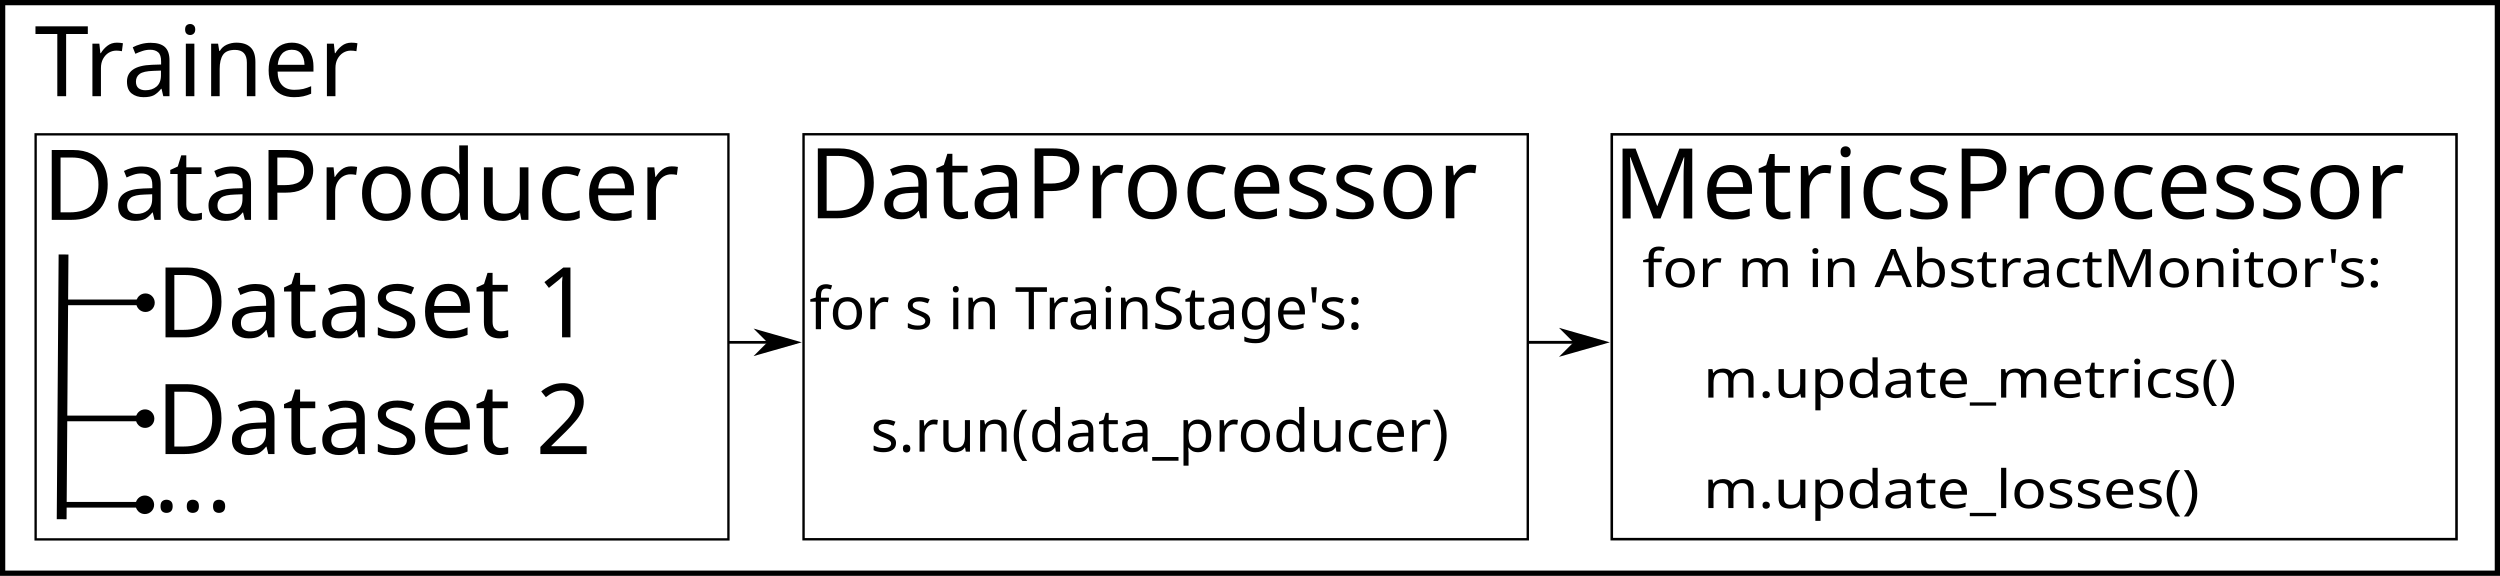
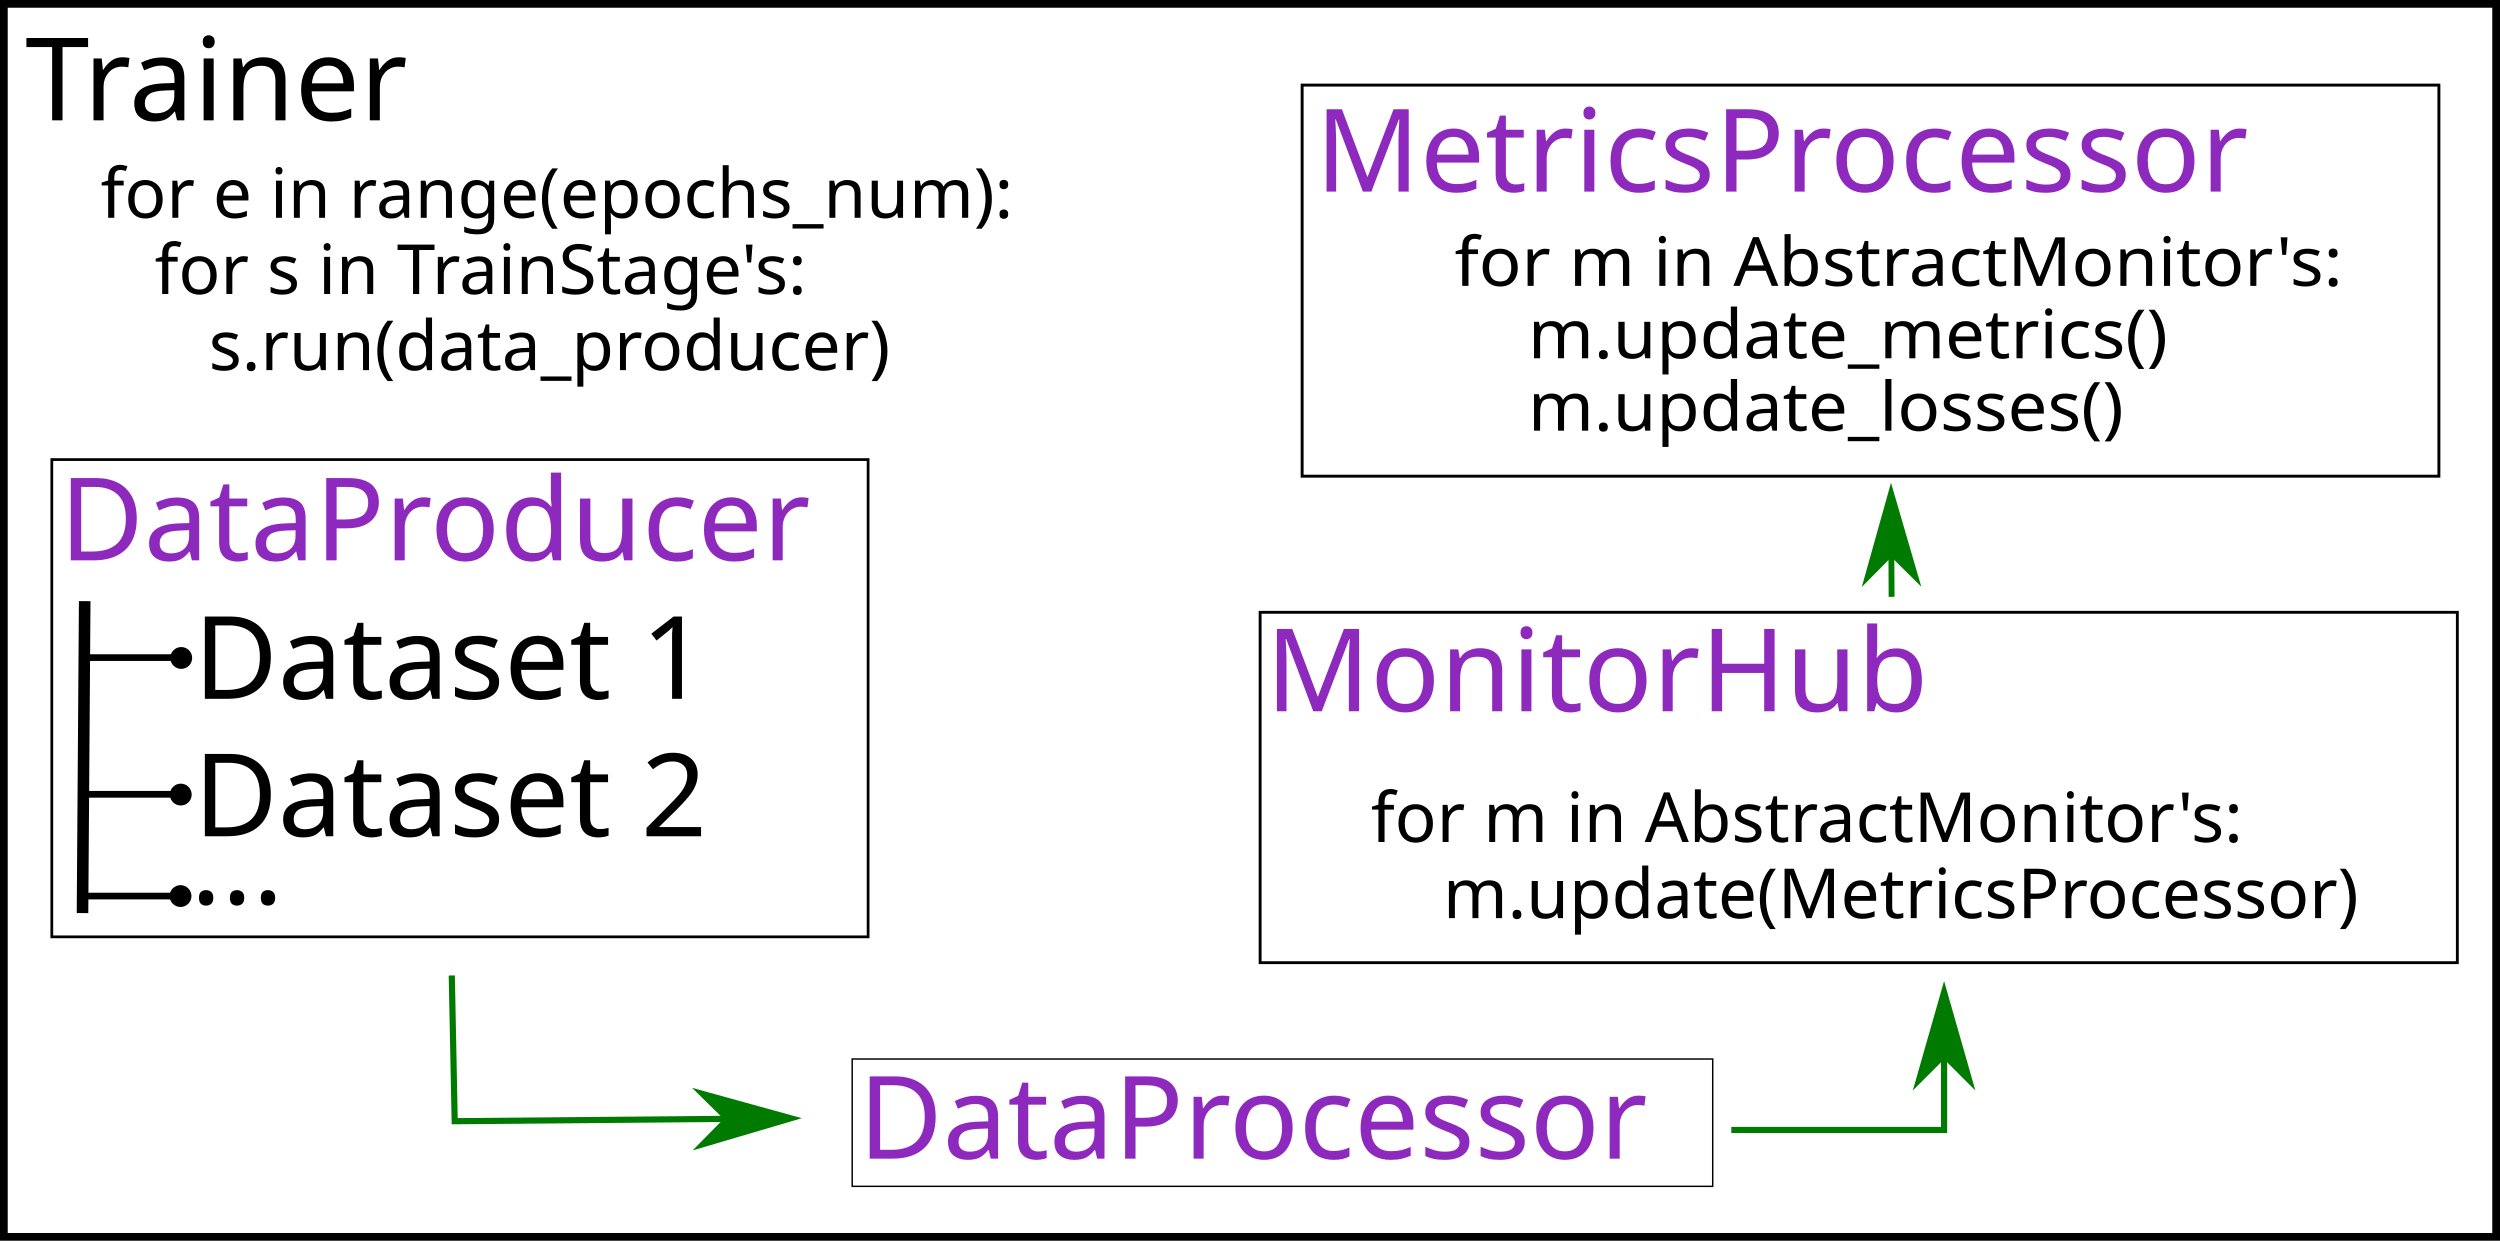
- <svg xmlns="http://www.w3.org/2000/svg" width="270.106mm" height="62.215mm" viewBox="0 0 270.106 62.215" version="1.1" id="svg8">
+ <svg xmlns="http://www.w3.org/2000/svg" width="229.245mm" height="113.771mm" viewBox="0 0 229.245 113.771" version="1.1" id="svg8">
  <defs id="defs2">
+     <marker orient="auto" refY="0" refX="0" id="marker3583" style="overflow:visible">
+       <path id="path3581" d="M 0,0 5,-5 -12.5,0 5,5 Z" style="fill:#007a00;fill-opacity:1;fill-rule:evenodd;stroke:#007a00;stroke-width:1pt;stroke-opacity:1" transform="matrix(-0.8,0,0,-0.8,-10,0)" />
+     </marker>
+     <marker style="overflow:visible" id="marker3319" refX="0" refY="0" orient="auto">
+       <path transform="matrix(-0.8,0,0,-0.8,-10,0)" style="fill:#007a00;fill-opacity:1;fill-rule:evenodd;stroke:#007a00;stroke-width:1pt;stroke-opacity:1" d="M 0,0 5,-5 -12.5,0 5,5 Z" id="path3317" />
+     </marker>
    <marker orient="auto" refY="0" refX="0" id="Arrow1Lend" style="overflow:visible">
-       <path id="path4692" d="M 0,0 5,-5 -12.5,0 5,5 Z" style="fill:#000000;fill-opacity:1;fill-rule:evenodd;stroke:#000000;stroke-width:1pt;stroke-opacity:1" transform="matrix(-0.8,0,0,-0.8,-10,0)" />
+       <path id="path4692" d="M 0,0 5,-5 -12.5,0 5,5 Z" style="fill:#007a00;fill-opacity:1;fill-rule:evenodd;stroke:#007a00;stroke-width:1pt;stroke-opacity:1" transform="matrix(-0.8,0,0,-0.8,-10,0)" />
    </marker>
    <marker orient="auto" refY="0" refX="0" id="Arrow1Lend-8" style="overflow:visible">
      <path id="path4692-0" d="M 0,0 5,-5 -12.5,0 5,5 Z" style="fill:#000000;fill-opacity:1;fill-rule:evenodd;stroke:#000000;stroke-width:1pt;stroke-opacity:1" transform="matrix(-0.8,0,0,-0.8,-10,0)" />
    </marker>
+     <marker orient="auto" refY="0" refX="0" id="Arrow1Lend-2" style="overflow:visible">
+       <path id="path4692-1" d="M 0,0 5,-5 -12.5,0 5,5 Z" style="fill:#000000;fill-opacity:1;fill-rule:evenodd;stroke:#000000;stroke-width:1pt;stroke-opacity:1" transform="matrix(-0.8,0,0,-0.8,-10,0)" />
+     </marker>
  </defs>
-   <g id="layer1" transform="translate(0,-234.785)">
-     <text xml:space="preserve" style="font-style:normal;font-weight:normal;font-size:10.583px;line-height:1.25;font-family:sans-serif;letter-spacing:0px;word-spacing:0px;fill:#000000;fill-opacity:1;stroke:none;stroke-width:0.265" x="4.559" y="258.541" id="text12">
-       <tspan id="tspan10" x="4.559" y="258.541" style="stroke-width:0.265">DataProducer</tspan>
+   <g id="layer1" transform="translate(0,-183.229)">
+     <text xml:space="preserve" style="font-style:normal;font-weight:normal;font-size:10.583px;line-height:1.25;font-family:sans-serif;letter-spacing:0px;word-spacing:0px;fill:#8e29be;fill-opacity:1;fill-rule:nonzero;stroke:none;stroke-width:0.265" x="5.461" y="234.614" id="text12">
+       <tspan id="tspan10" x="5.461" y="234.614" style="fill:#8e29be;fill-opacity:1;fill-rule:nonzero;stroke-width:0.265">DataProducer</tspan>
    </text>
-     <text xml:space="preserve" style="font-style:normal;font-weight:normal;font-size:10.583px;line-height:1.25;font-family:sans-serif;letter-spacing:0px;word-spacing:0px;fill:#000000;fill-opacity:1;stroke:none;stroke-width:0.265" x="87.329" y="258.368" id="text16">
-       <tspan id="tspan14" x="87.329" y="258.368" style="stroke-width:0.265">DataProcessor</tspan>
+     <text xml:space="preserve" style="font-style:normal;font-weight:normal;font-size:10.583px;line-height:1.25;font-family:sans-serif;letter-spacing:0px;word-spacing:0px;fill:#8e29be;fill-opacity:1;stroke:none;stroke-width:0.265" x="120.612" y="200.797" id="text20">
+       <tspan id="tspan18" x="120.612" y="200.797" style="fill:#8e29be;fill-opacity:1;stroke-width:0.265">MetricsProcessor</tspan>
    </text>
-     <text xml:space="preserve" style="font-style:normal;font-weight:normal;font-size:10.583px;line-height:1.25;font-family:sans-serif;letter-spacing:0px;word-spacing:0px;fill:#000000;fill-opacity:1;stroke:none;stroke-width:0.265" x="174.275" y="258.393" id="text20">
-       <tspan id="tspan18" x="174.275" y="258.393" style="stroke-width:0.265">MetricsProcessor</tspan>
+     <path style="fill:none;stroke:#000000;stroke-width:1.06px;stroke-linecap:butt;stroke-linejoin:miter;stroke-opacity:1" d="M 7.767,238.353 7.565,266.956" id="path3725" />
+     <text xml:space="preserve" style="font-style:normal;font-weight:normal;font-size:10.583px;line-height:1.25;font-family:sans-serif;letter-spacing:0px;word-spacing:0px;fill:#000000;fill-opacity:1;stroke:none;stroke-width:0.265" x="17.755" y="247.309" id="text3729">
+       <tspan id="tspan3727" x="17.755" y="247.309" style="stroke-width:0.265">Dataset 1</tspan>
    </text>
-     <path style="fill:none;stroke:#000000;stroke-width:1.06px;stroke-linecap:butt;stroke-linejoin:miter;stroke-opacity:1" d="M 6.865,262.28 6.662,290.883" id="path3725" />
-     <text xml:space="preserve" style="font-style:normal;font-weight:normal;font-size:10.583px;line-height:1.25;font-family:sans-serif;letter-spacing:0px;word-spacing:0px;fill:#000000;fill-opacity:1;stroke:none;stroke-width:0.265" x="16.853" y="271.236" id="text3729">
-       <tspan id="tspan3727" x="16.853" y="271.236" style="stroke-width:0.265">Dataset 1</tspan>
+     <text xml:space="preserve" style="font-style:normal;font-weight:normal;font-size:10.583px;line-height:1.25;font-family:sans-serif;letter-spacing:0px;word-spacing:0px;fill:#000000;fill-opacity:1;stroke:none;stroke-width:0.265" x="17.755" y="259.912" id="text3733">
+       <tspan id="tspan3731" x="17.755" y="259.912" style="stroke-width:0.265">Dataset 2</tspan>
    </text>
-     <text xml:space="preserve" style="font-style:normal;font-weight:normal;font-size:10.583px;line-height:1.25;font-family:sans-serif;letter-spacing:0px;word-spacing:0px;fill:#000000;fill-opacity:1;stroke:none;stroke-width:0.265" x="16.853" y="283.839" id="text3733">
-       <tspan id="tspan3731" x="16.853" y="283.839" style="stroke-width:0.265">Dataset 2</tspan>
+     <text xml:space="preserve" style="font-style:normal;font-weight:normal;font-size:10.583px;line-height:1.25;font-family:sans-serif;letter-spacing:0px;word-spacing:0px;fill:#000000;fill-opacity:1;stroke:none;stroke-width:0.265" x="17.481" y="266.133" id="text3737">
+       <tspan x="17.481" y="266.133" style="stroke-width:0.265" id="tspan3739">...</tspan>
    </text>
-     <text xml:space="preserve" style="font-style:normal;font-weight:normal;font-size:10.583px;line-height:1.25;font-family:sans-serif;letter-spacing:0px;word-spacing:0px;fill:#000000;fill-opacity:1;stroke:none;stroke-width:0.265" x="16.579" y="290.06" id="text3737">
-       <tspan x="16.579" y="290.06" style="stroke-width:0.265" id="tspan3739">...</tspan>
+     <path style="fill:none;stroke:#000000;stroke-width:0.614px;stroke-linecap:butt;stroke-linejoin:miter;stroke-opacity:1" d="m 16.934,243.53 -9.604,-7.7e-4" id="path3725-3" />
+     <path style="fill:none;stroke:#000000;stroke-width:0.614px;stroke-linecap:butt;stroke-linejoin:miter;stroke-opacity:1" d="m 16.811,256.065 -9.604,-7.7e-4" id="path3725-3-3" />
+     <path style="fill:none;stroke:#000000;stroke-width:0.614px;stroke-linecap:butt;stroke-linejoin:miter;stroke-opacity:1" d="m 16.811,265.397 -9.604,-7.7e-4" id="path3725-3-37" />
+     <circle id="path3779" cx="16.619" cy="243.563" r="1.002" style="stroke-width:0.265" />
+     <circle id="path3779-3" cx="16.576" cy="256.089" r="1.002" style="stroke-width:0.265" />
+     <circle id="path3779-4" cx="16.553" cy="265.396" r="1.002" style="stroke-width:0.265" />
+     <rect id="rect3802" width="74.852" height="43.763" x="4.751" y="225.372" style="fill:none;stroke:#000000;stroke-width:0.252;stroke-opacity:1" />
+     <text xml:space="preserve" style="font-style:normal;font-weight:normal;font-size:10.583px;line-height:5.768px;font-family:sans-serif;letter-spacing:0px;word-spacing:0px;fill:#000000;fill-opacity:1;stroke:none;stroke-width:0.265" x="9.23" y="203.202" id="text4626">
+       <tspan id="tspan4624" x="9.23" y="203.202" style="font-size:6.35px;line-height:5.768px;stroke-width:0.265">for e in range(epochs_num):</tspan>
+       <tspan x="9.23" y="210.186" style="font-size:6.35px;line-height:5.768px;stroke-width:0.265" id="tspan987">   for s in TrainStage's:</tspan>
+       <tspan x="9.23" y="217.17" style="font-size:6.35px;line-height:5.768px;stroke-width:0.265" id="tspan4628">      s.run(data_producer)</tspan>
    </text>
-     <path style="fill:none;stroke:#000000;stroke-width:0.614px;stroke-linecap:butt;stroke-linejoin:miter;stroke-opacity:1" d="m 16.031,267.456 -9.604,-7.7e-4" id="path3725-3" />
-     <path style="fill:none;stroke:#000000;stroke-width:0.614px;stroke-linecap:butt;stroke-linejoin:miter;stroke-opacity:1" d="m 15.909,279.992 -9.604,-7.7e-4" id="path3725-3-3" />
-     <path style="fill:none;stroke:#000000;stroke-width:0.614px;stroke-linecap:butt;stroke-linejoin:miter;stroke-opacity:1" d="m 15.909,289.324 -9.604,-7.7e-4" id="path3725-3-37" />
-     <circle id="path3779" cx="15.717" cy="267.49" r="1.002" style="stroke-width:0.265" />
-     <circle id="path3779-3" cx="15.674" cy="280.016" r="1.002" style="stroke-width:0.265" />
-     <circle id="path3779-4" cx="15.65" cy="289.323" r="1.002" style="stroke-width:0.265" />
-     <rect id="rect3802" width="74.852" height="43.763" x="3.849" y="249.299" style="fill:none;stroke:#000000;stroke-width:0.252;stroke-opacity:1" />
-     <rect id="rect3802-3" width="78.248" height="43.758" x="86.817" y="249.29" style="fill:none;stroke:#000000;stroke-width:0.258;stroke-opacity:1" />
-     <text xml:space="preserve" style="font-style:normal;font-weight:normal;font-size:10.583px;line-height:1.25;font-family:sans-serif;letter-spacing:0px;word-spacing:0px;fill:#000000;fill-opacity:1;stroke:none;stroke-width:0.265" x="87.455" y="270.351" id="text4626">
-       <tspan id="tspan4624" x="87.455" y="270.351" style="font-size:6.35px;stroke-width:0.265">for s in TrainStage's:</tspan>
-       <tspan x="87.455" y="283.58" style="font-size:6.35px;stroke-width:0.265" id="tspan4628">    s.run(data_producer)</tspan>
+     <rect id="rect3802-3-4" width="104.239" height="35.862" x="119.403" y="191.032" style="fill:none;stroke:#000000;stroke-width:0.269;stroke-opacity:1" />
+     <text xml:space="preserve" style="font-style:normal;font-weight:normal;font-size:10.391px;line-height:5.604px;font-family:sans-serif;letter-spacing:0px;word-spacing:0px;fill:#000000;fill-opacity:1;stroke:none;stroke-width:0.26" x="130.957" y="213.318" id="text4626-4" transform="scale(1.018524,0.9818129)">
+       <tspan id="tspan4624-6" x="130.957" y="213.318" style="font-size:6.35px;line-height:5.604px;letter-spacing:0px;stroke-width:0.26" dx="0" dy="0">for m in AbstractMonitor's:</tspan>
+       <tspan x="130.957" y="220.083" style="font-size:6.35px;line-height:5.604px;letter-spacing:0px;stroke-width:0.26" id="tspan4628-1">    m.update_metrics()</tspan>
+       <tspan x="130.957" y="226.848" style="font-size:6.35px;line-height:5.604px;letter-spacing:0px;stroke-width:0.26" id="tspan4670">    m.update_losses()</tspan>
    </text>
-     <rect id="rect3802-3-4" width="91.268" height="43.737" x="174.14" y="249.3" style="fill:none;stroke:#000000;stroke-width:0.278;stroke-opacity:1" />
-     <text xml:space="preserve" style="font-style:normal;font-weight:normal;font-size:10.054px;line-height:1.25;font-family:sans-serif;letter-spacing:0px;word-spacing:0px;fill:#000000;fill-opacity:1;stroke:none;stroke-width:0.251" x="168.549" y="279.797" id="text4626-4" transform="scale(1.05266,0.9499746)">
-       <tspan id="tspan4624-6" x="168.549" y="279.797" style="font-size:6.032px;line-height:1.838px;letter-spacing:0px;stroke-width:0.251" dx="0" dy="0">for m in AbstractMonitor's:</tspan>
-       <tspan x="168.549" y="292.365" style="font-size:6.032px;line-height:1.838px;letter-spacing:0px;stroke-width:0.251" id="tspan4628-1">    m.update_metrics()</tspan>
-       <tspan x="168.549" y="304.932" style="font-size:6.032px;line-height:1.838px;letter-spacing:0px;stroke-width:0.251" id="tspan4670">    m.update_losses()</tspan>
+     <rect id="rect3802-9" width="228.537" height="113.063" x="0.354" y="183.583" style="fill:none;stroke:#000000;stroke-width:0.708;stroke-opacity:1" />
+     <path style="fill:none;fill-opacity:1;stroke:#007a00;stroke-width:0.537;stroke-linecap:butt;stroke-linejoin:miter;stroke-miterlimit:4;stroke-dasharray:none;stroke-opacity:1;marker-end:url(#Arrow1Lend)" d="m 173.455,237.958 -0.049,-9.42" id="path4687" />
+     <text xml:space="preserve" style="font-style:normal;font-weight:normal;font-size:10.583px;line-height:1.25;font-family:sans-serif;letter-spacing:0px;word-spacing:0px;fill:#000000;fill-opacity:1;stroke:none;stroke-width:0.265" x="2.311" y="194.263" id="text5814">
+       <tspan id="tspan5812" x="2.311" y="194.263" style="stroke-width:0.265">Trainer</tspan>
    </text>
-     <rect id="rect3802-9" width="269.538" height="61.647" x="0.284" y="235.069" style="fill:none;stroke:#000000;stroke-width:0.568;stroke-opacity:1" />
-     <path style="fill:none;fill-opacity:1;stroke:#000000;stroke-width:0.293;stroke-linecap:butt;stroke-linejoin:miter;stroke-miterlimit:4;stroke-dasharray:none;stroke-opacity:1;marker-end:url(#Arrow1Lend)" d="m 78.726,271.771 h 7.33" id="path4687" />
-     <path style="fill:none;fill-opacity:1;stroke:#000000;stroke-width:0.309;stroke-linecap:butt;stroke-linejoin:miter;stroke-miterlimit:4;stroke-dasharray:none;stroke-opacity:1;marker-end:url(#Arrow1Lend-8)" d="m 165.134,271.771 h 8.194" id="path4687-8" />
-     <text xml:space="preserve" style="font-style:normal;font-weight:normal;font-size:10.583px;line-height:1.25;font-family:sans-serif;letter-spacing:0px;word-spacing:0px;fill:#000000;fill-opacity:1;stroke:none;stroke-width:0.265" x="3.723" y="245.177" id="text5814">
-       <tspan id="tspan5812" x="3.723" y="245.177" style="stroke-width:0.265">Trainer</tspan>
+     <text xml:space="preserve" style="font-style:normal;font-weight:normal;font-size:10.583px;line-height:1.25;font-family:sans-serif;letter-spacing:0px;word-spacing:0px;fill:#8e29be;fill-opacity:1;stroke:none;stroke-width:0.265" x="116.061" y="248.452" id="text16-5">
+       <tspan id="tspan14-7" x="116.061" y="248.452" style="fill:#8e29be;fill-opacity:1;stroke-width:0.265">MonitorHub</tspan>
    </text>
+     <rect id="rect3802-3-8" width="109.782" height="32.128" x="115.551" y="239.376" style="fill:none;stroke:#000000;stroke-width:0.262;stroke-opacity:1" />
+     <text xml:space="preserve" style="font-style:normal;font-weight:normal;font-size:10.583px;line-height:5.768px;font-family:sans-serif;letter-spacing:0px;word-spacing:0px;fill:#000000;fill-opacity:1;stroke:none;stroke-width:0.265" x="125.712" y="260.435" id="text4626-3">
+       <tspan id="tspan4624-8" x="125.712" y="260.435" style="font-size:6.35px;line-height:5.768px;stroke-width:0.265">for m in AbstractMonitor's:</tspan>
+       <tspan x="125.712" y="267.419" style="font-size:6.35px;line-height:5.768px;stroke-width:0.265" id="tspan4628-4">    m.update(MetricsProcessor)</tspan>
+     </text>
+     <text xml:space="preserve" style="font-style:normal;font-weight:normal;font-size:10.583px;line-height:1.25;font-family:sans-serif;letter-spacing:0px;word-spacing:0px;fill:#8e29be;fill-opacity:1;stroke:none;stroke-width:0.265" x="78.719" y="289.477" id="text16-5-1">
+       <tspan id="tspan14-7-4" x="78.719" y="289.477" style="fill:#8e29be;fill-opacity:1;stroke-width:0.265">DataProcessor</tspan>
+     </text>
+     <rect id="rect3802-3-8-3" width="78.907" height="11.676" x="78.145" y="280.338" style="fill:none;stroke:#000000;stroke-width:0.134;stroke-opacity:1" />
+     <path style="fill:none;stroke:#007a00;stroke-width:0.565;stroke-linecap:butt;stroke-linejoin:miter;stroke-miterlimit:4;stroke-dasharray:none;stroke-opacity:1;marker-end:url(#marker3319)" d="m 158.758,286.844 h 19.511 v 0 -12.562" id="path3343" />
+     <path style="fill:none;stroke:#007a00;stroke-width:0.565;stroke-linecap:butt;stroke-linejoin:miter;stroke-miterlimit:4;stroke-dasharray:none;stroke-opacity:1;marker-end:url(#marker3583)" d="m 41.427,272.678 0.267,13.363 v 0 l 30.736,-0.267" id="path3573" />
  </g>
</svg>
